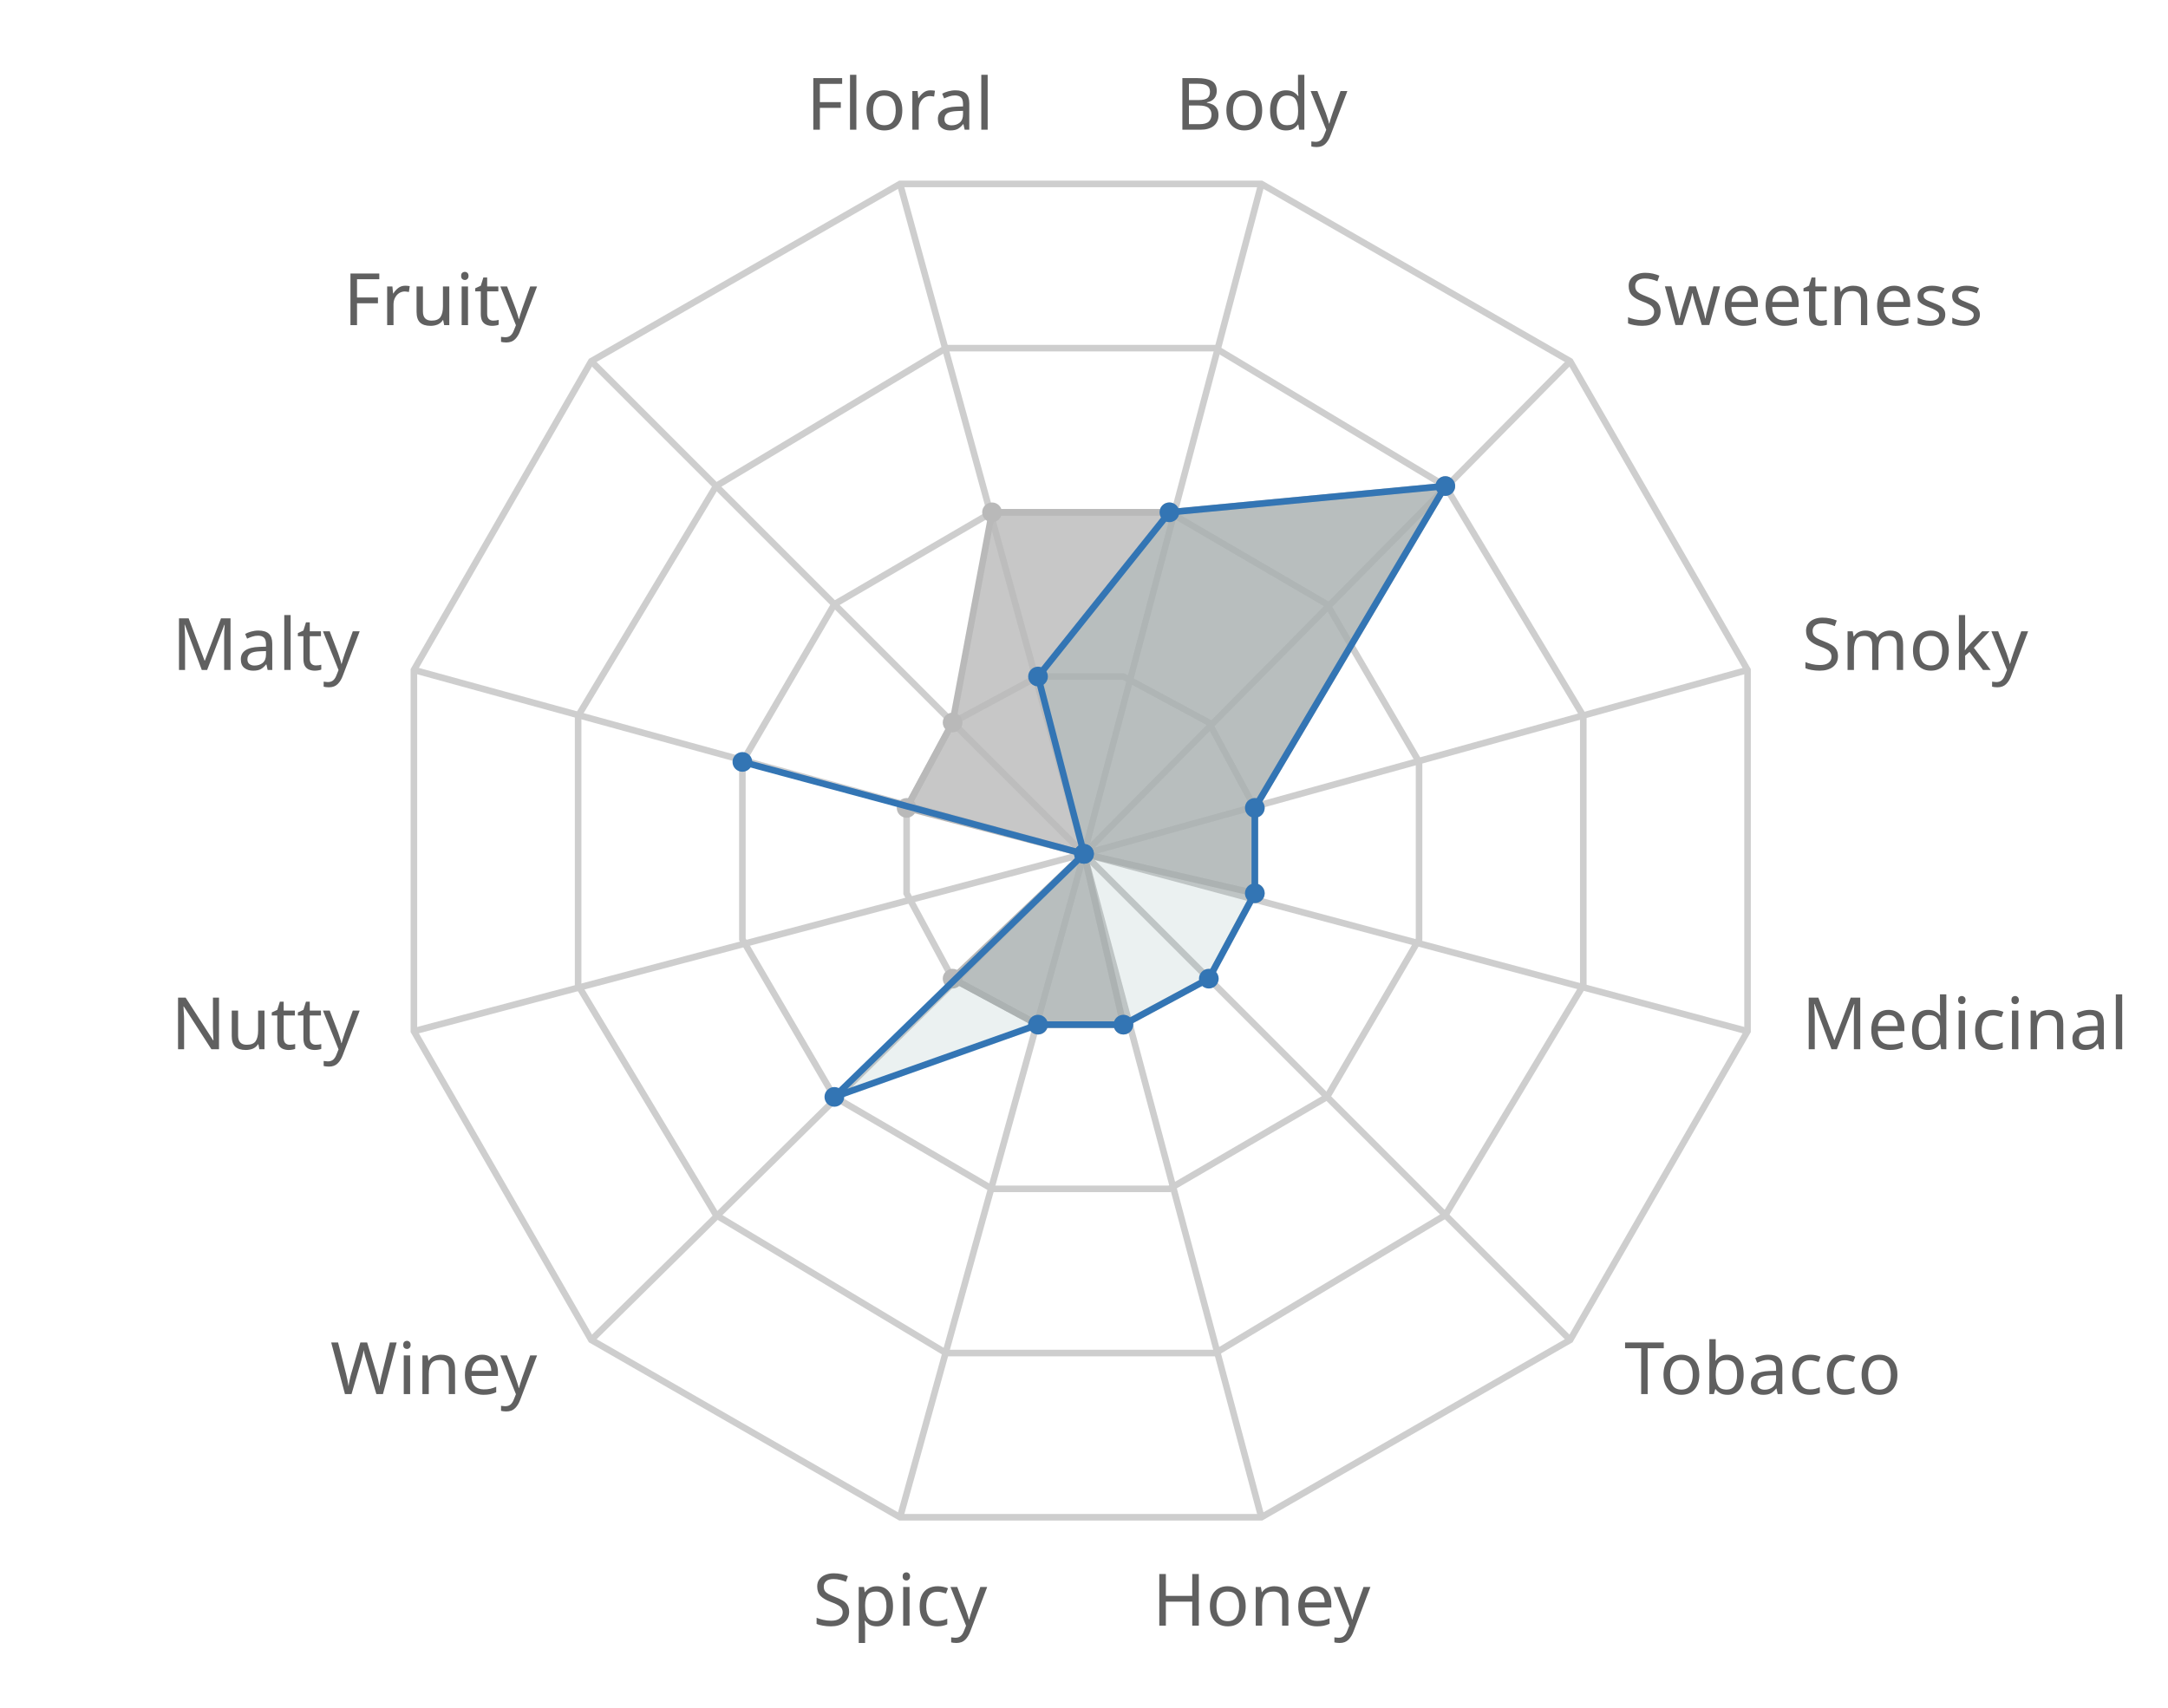
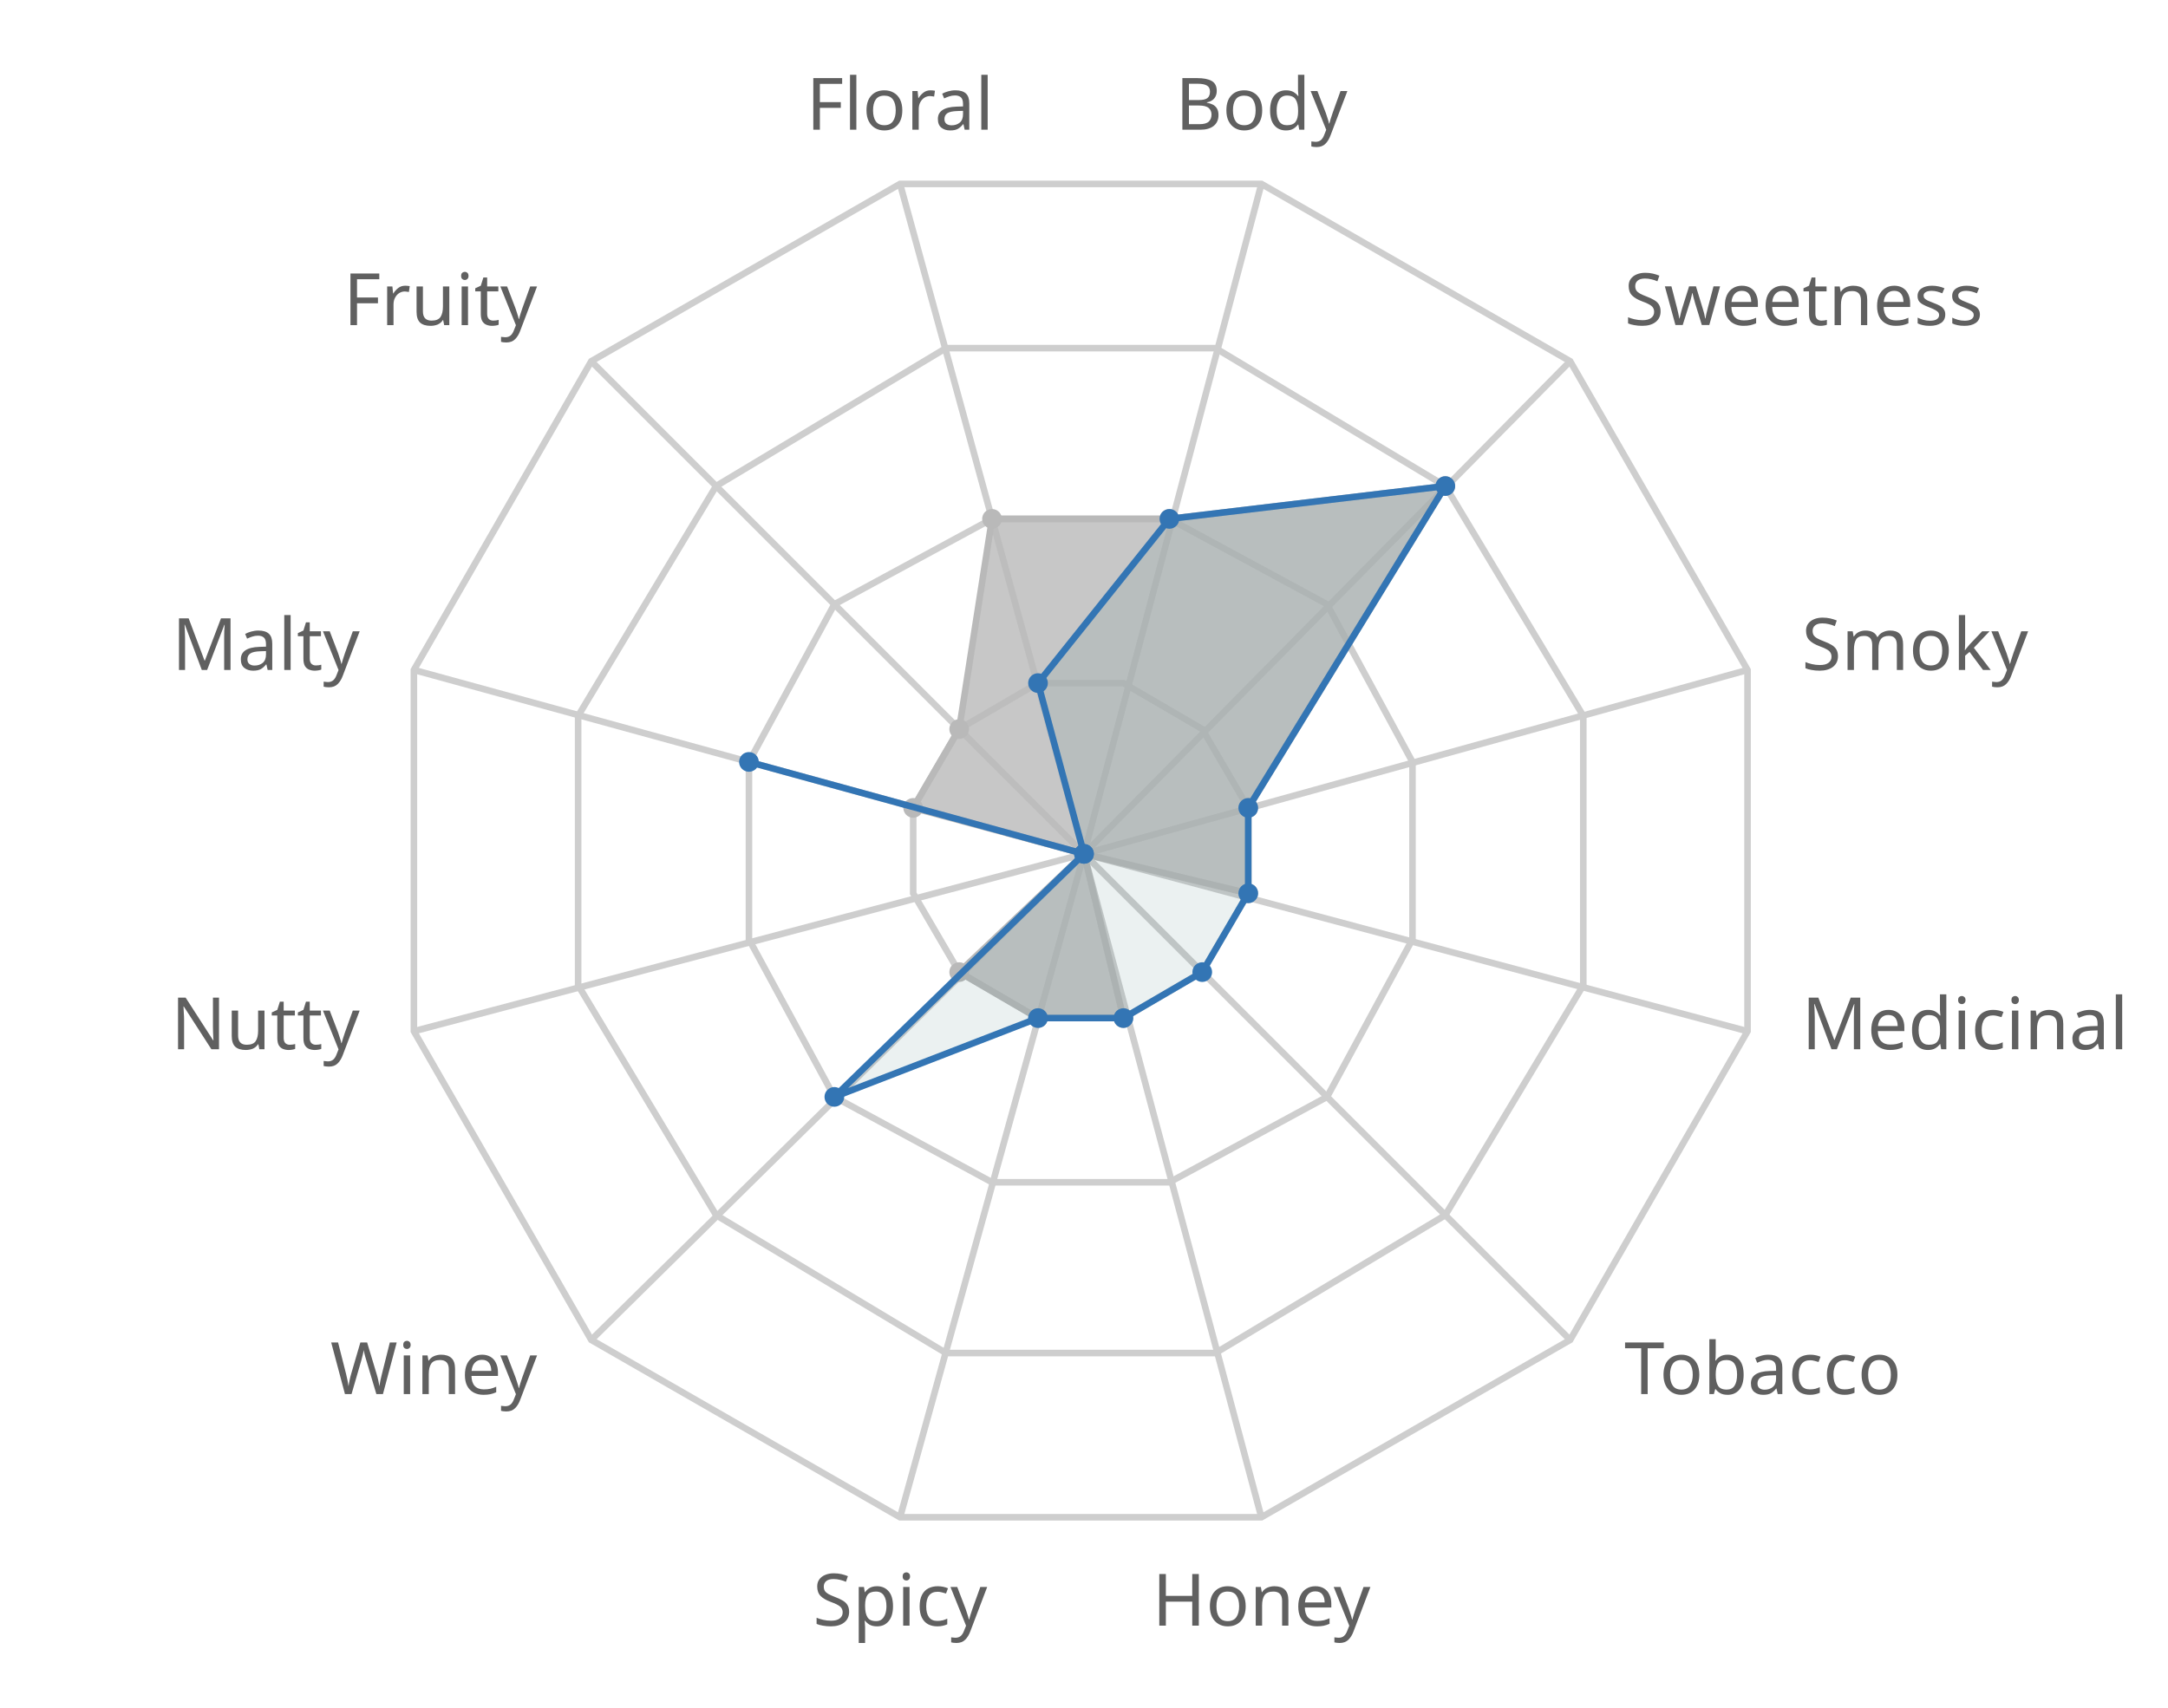
- <svg xmlns="http://www.w3.org/2000/svg" version="1.1" width="330" height="260">
-   <g id="grid" fill="transparent" stroke="#cecece">
+ <svg xmlns="http://www.w3.org/2000/svg" height="260" version="1.1" width="330">
+   <g fill="transparent" id="grid" stroke="#cecece">
    <polygon points="137,231 192,231 239,204 266,157 266,102 239,55 192,28 137,28 90,55 63,102 63,157 90,204 " />
    <polygon points="144,206 185,206 220,185 241,150 241,109 220,74 185,53 144,53 109,74 88,109 88,150 109,185 " />
-     <polygon points="151,181 178,181 202,167 216,143 216,116 202,92 178,78 151,78 127,92 113,116 113,143 127,167 " />
-     <polygon points="158,156 171,156 184,149 191,136 191,123 184,110 171,103 158,103 145,110 138,123 138,136 145,149 " />
-     <line x1="165" y1="130" x2="137" y2="231" />
-     <line x1="165" y1="130" x2="192" y2="231" />
-     <line x1="165" y1="130" x2="239" y2="204" />
-     <line x1="165" y1="130" x2="266" y2="157" />
-     <line x1="165" y1="130" x2="266" y2="102" />
-     <line x1="165" y1="130" x2="239" y2="55" />
-     <line x1="165" y1="130" x2="192" y2="28" />
-     <line x1="165" y1="130" x2="137" y2="28" />
-     <line x1="165" y1="130" x2="90" y2="55" />
-     <line x1="165" y1="130" x2="63" y2="102" />
-     <line x1="165" y1="130" x2="63" y2="157" />
-     <line x1="165" y1="130" x2="90" y2="204" />
+     <polygon points="151,180 178,180 202,167 215,143 215,116 202,92 178,79 151,79 127,92 114,116 114,143 127,167 " />
+     <polygon points="158,155 171,155 183,148 190,136 190,123 183,111 171,104 158,104 146,111 139,123 139,136 146,148 " />
+     <line x1="165.0" x2="137" y1="130.0" y2="231" />
+     <line x1="165.0" x2="192" y1="130.0" y2="231" />
+     <line x1="165.0" x2="239" y1="130.0" y2="204" />
+     <line x1="165.0" x2="266" y1="130.0" y2="157" />
+     <line x1="165.0" x2="266" y1="130.0" y2="102" />
+     <line x1="165.0" x2="239" y1="130.0" y2="55" />
+     <line x1="165.0" x2="192" y1="130.0" y2="28" />
+     <line x1="165.0" x2="137" y1="130.0" y2="28" />
+     <line x1="165.0" x2="90" y1="130.0" y2="55" />
+     <line x1="165.0" x2="63" y1="130.0" y2="102" />
+     <line x1="165.0" x2="63" y1="130.0" y2="157" />
+     <line x1="165.0" x2="90" y1="130.0" y2="204" />
  </g>
-   <g id="label" font-size="11px" font-family="sans-serif" fill="#606060">
-     <text x="137" y="247.5" text-anchor="middle">Spicy</text>
-     <text x="192" y="247.5" text-anchor="middle">Honey</text>
-     <text x="247.25" y="212.25" text-anchor="start">Tobacco</text>
-     <text x="274.25" y="159.75" text-anchor="start">Medicinal</text>
-     <text x="274.25" y="102" text-anchor="start">Smoky</text>
-     <text x="247.25" y="49.5" text-anchor="start">Sweetness</text>
-     <text x="192" y="19.75" text-anchor="middle">Body</text>
-     <text x="137" y="19.75" text-anchor="middle">Floral</text>
-     <text x="81.75" y="49.5" text-anchor="end">Fruity</text>
-     <text x="54.75" y="102" text-anchor="end">Malty</text>
-     <text x="54.75" y="159.75" text-anchor="end">Nutty</text>
-     <text x="81.75" y="212.25" text-anchor="end">Winey</text>
+   <g fill="#606060" font-family="sans-serif" font-size="11px" id="label">
+     <text text-anchor="middle" x="137" y="247.5">Spicy</text>
+     <text text-anchor="middle" x="192" y="247.5">Honey</text>
+     <text text-anchor="start" x="247.25" y="212.25">Tobacco</text>
+     <text text-anchor="start" x="274.25" y="159.75">Medicinal</text>
+     <text text-anchor="start" x="274.25" y="102">Smoky</text>
+     <text text-anchor="start" x="247.25" y="49.5">Sweetness</text>
+     <text text-anchor="middle" x="192" y="19.75">Body</text>
+     <text text-anchor="middle" x="137" y="19.75">Floral</text>
+     <text text-anchor="end" x="81.75" y="49.5">Fruity</text>
+     <text text-anchor="end" x="54.75" y="102">Malty</text>
+     <text text-anchor="end" x="54.75" y="159.75">Nutty</text>
+     <text text-anchor="end" x="81.75" y="212.25">Winey</text>
  </g>
-   <g id="reference" fill="rgba(185,185,185,0.8)" stroke="#b9b9b9">
-     <polygon points="158,156 171,156 165,130 191,136 191,123 220,74 178,78 151,78 145,110 138,123 165,130 145,149 " />
-     <circle cx="158" cy="156" r="1" fill="#b9b9b9" />
-     <circle cx="171" cy="156" r="1" fill="#b9b9b9" />
-     <circle cx="165" cy="130" r="1" fill="#b9b9b9" />
-     <circle cx="191" cy="136" r="1" fill="#b9b9b9" />
-     <circle cx="191" cy="123" r="1" fill="#b9b9b9" />
-     <circle cx="220" cy="74" r="1" fill="#b9b9b9" />
-     <circle cx="178" cy="78" r="1" fill="#b9b9b9" />
-     <circle cx="151" cy="78" r="1" fill="#b9b9b9" />
-     <circle cx="145" cy="110" r="1" fill="#b9b9b9" />
-     <circle cx="138" cy="123" r="1" fill="#b9b9b9" />
-     <circle cx="165" cy="130" r="1" fill="#b9b9b9" />
-     <circle cx="145" cy="149" r="1" fill="#b9b9b9" />
+   <g fill="rgba(185,185,185,0.8)" id="reference" stroke="#b9b9b9">
+     <polygon points="158,155 171,155 165.0,130.0 190,136 190,123 220,74 178,79 151,79 146,111 139,123 165.0,130.0 146,148 " />
+     <circle cx="158" cy="155" fill="#b9b9b9" r="1" />
+     <circle cx="171" cy="155" fill="#b9b9b9" r="1" />
+     <circle cx="165.0" cy="130.0" fill="#b9b9b9" r="1" />
+     <circle cx="190" cy="136" fill="#b9b9b9" r="1" />
+     <circle cx="190" cy="123" fill="#b9b9b9" r="1" />
+     <circle cx="220" cy="74" fill="#b9b9b9" r="1" />
+     <circle cx="178" cy="79" fill="#b9b9b9" r="1" />
+     <circle cx="151" cy="79" fill="#b9b9b9" r="1" />
+     <circle cx="146" cy="111" fill="#b9b9b9" r="1" />
+     <circle cx="139" cy="123" fill="#b9b9b9" r="1" />
+     <circle cx="165.0" cy="130.0" fill="#b9b9b9" r="1" />
+     <circle cx="146" cy="148" fill="#b9b9b9" r="1" />
  </g>
-   <g id="whisky" fill="rgba(51,117,118,0.1)" stroke="#3375b4">
-     <polygon points="158,156 171,156 184,149 191,136 191,123 220,74 178,78 158,103 165,130 113,116 165,130 127,167 " />
-     <circle cx="158" cy="156" r="1" fill="#3375b4" />
-     <circle cx="171" cy="156" r="1" fill="#3375b4" />
-     <circle cx="184" cy="149" r="1" fill="#3375b4" />
-     <circle cx="191" cy="136" r="1" fill="#3375b4" />
-     <circle cx="191" cy="123" r="1" fill="#3375b4" />
-     <circle cx="220" cy="74" r="1" fill="#3375b4" />
-     <circle cx="178" cy="78" r="1" fill="#3375b4" />
-     <circle cx="158" cy="103" r="1" fill="#3375b4" />
-     <circle cx="165" cy="130" r="1" fill="#3375b4" />
-     <circle cx="113" cy="116" r="1" fill="#3375b4" />
-     <circle cx="165" cy="130" r="1" fill="#3375b4" />
-     <circle cx="127" cy="167" r="1" fill="#3375b4" />
+   <g fill="rgba(51,117,118,0.1)" id="whisky" stroke="#3375b4">
+     <polygon points="158,155 171,155 183,148 190,136 190,123 220,74 178,79 158,104 165.0,130.0 114,116 165.0,130.0 127,167 " />
+     <circle cx="158" cy="155" fill="#3375b4" r="1" />
+     <circle cx="171" cy="155" fill="#3375b4" r="1" />
+     <circle cx="183" cy="148" fill="#3375b4" r="1" />
+     <circle cx="190" cy="136" fill="#3375b4" r="1" />
+     <circle cx="190" cy="123" fill="#3375b4" r="1" />
+     <circle cx="220" cy="74" fill="#3375b4" r="1" />
+     <circle cx="178" cy="79" fill="#3375b4" r="1" />
+     <circle cx="158" cy="104" fill="#3375b4" r="1" />
+     <circle cx="165.0" cy="130.0" fill="#3375b4" r="1" />
+     <circle cx="114" cy="116" fill="#3375b4" r="1" />
+     <circle cx="165.0" cy="130.0" fill="#3375b4" r="1" />
+     <circle cx="127" cy="167" fill="#3375b4" r="1" />
  </g>
</svg>
